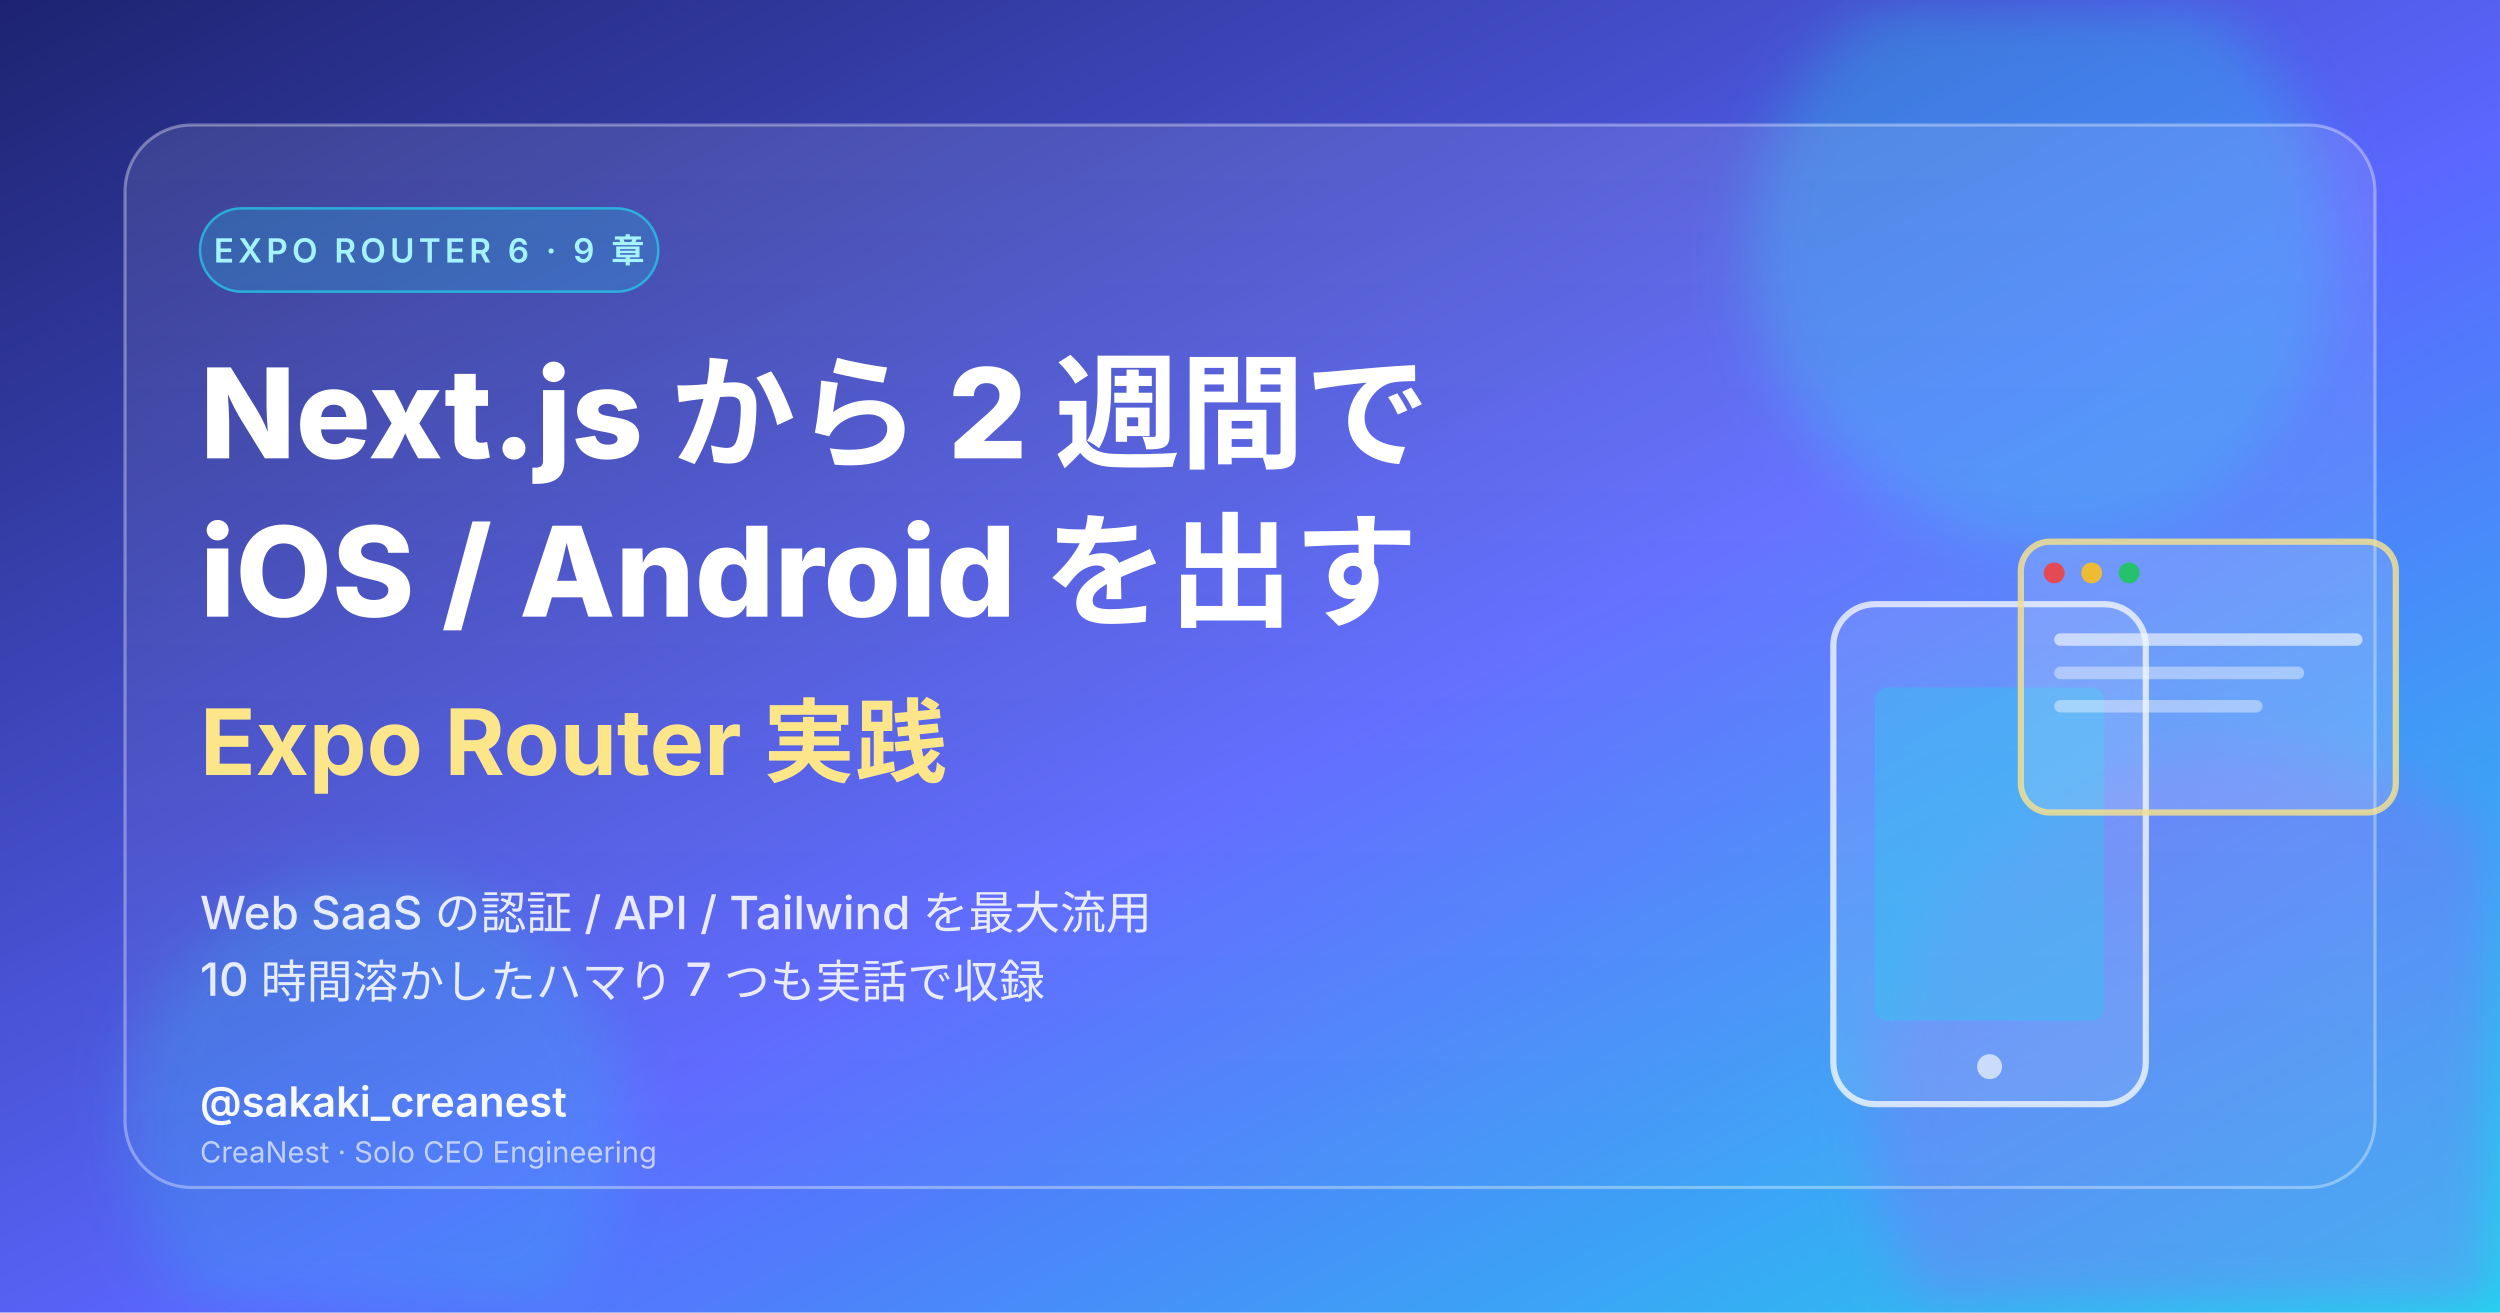
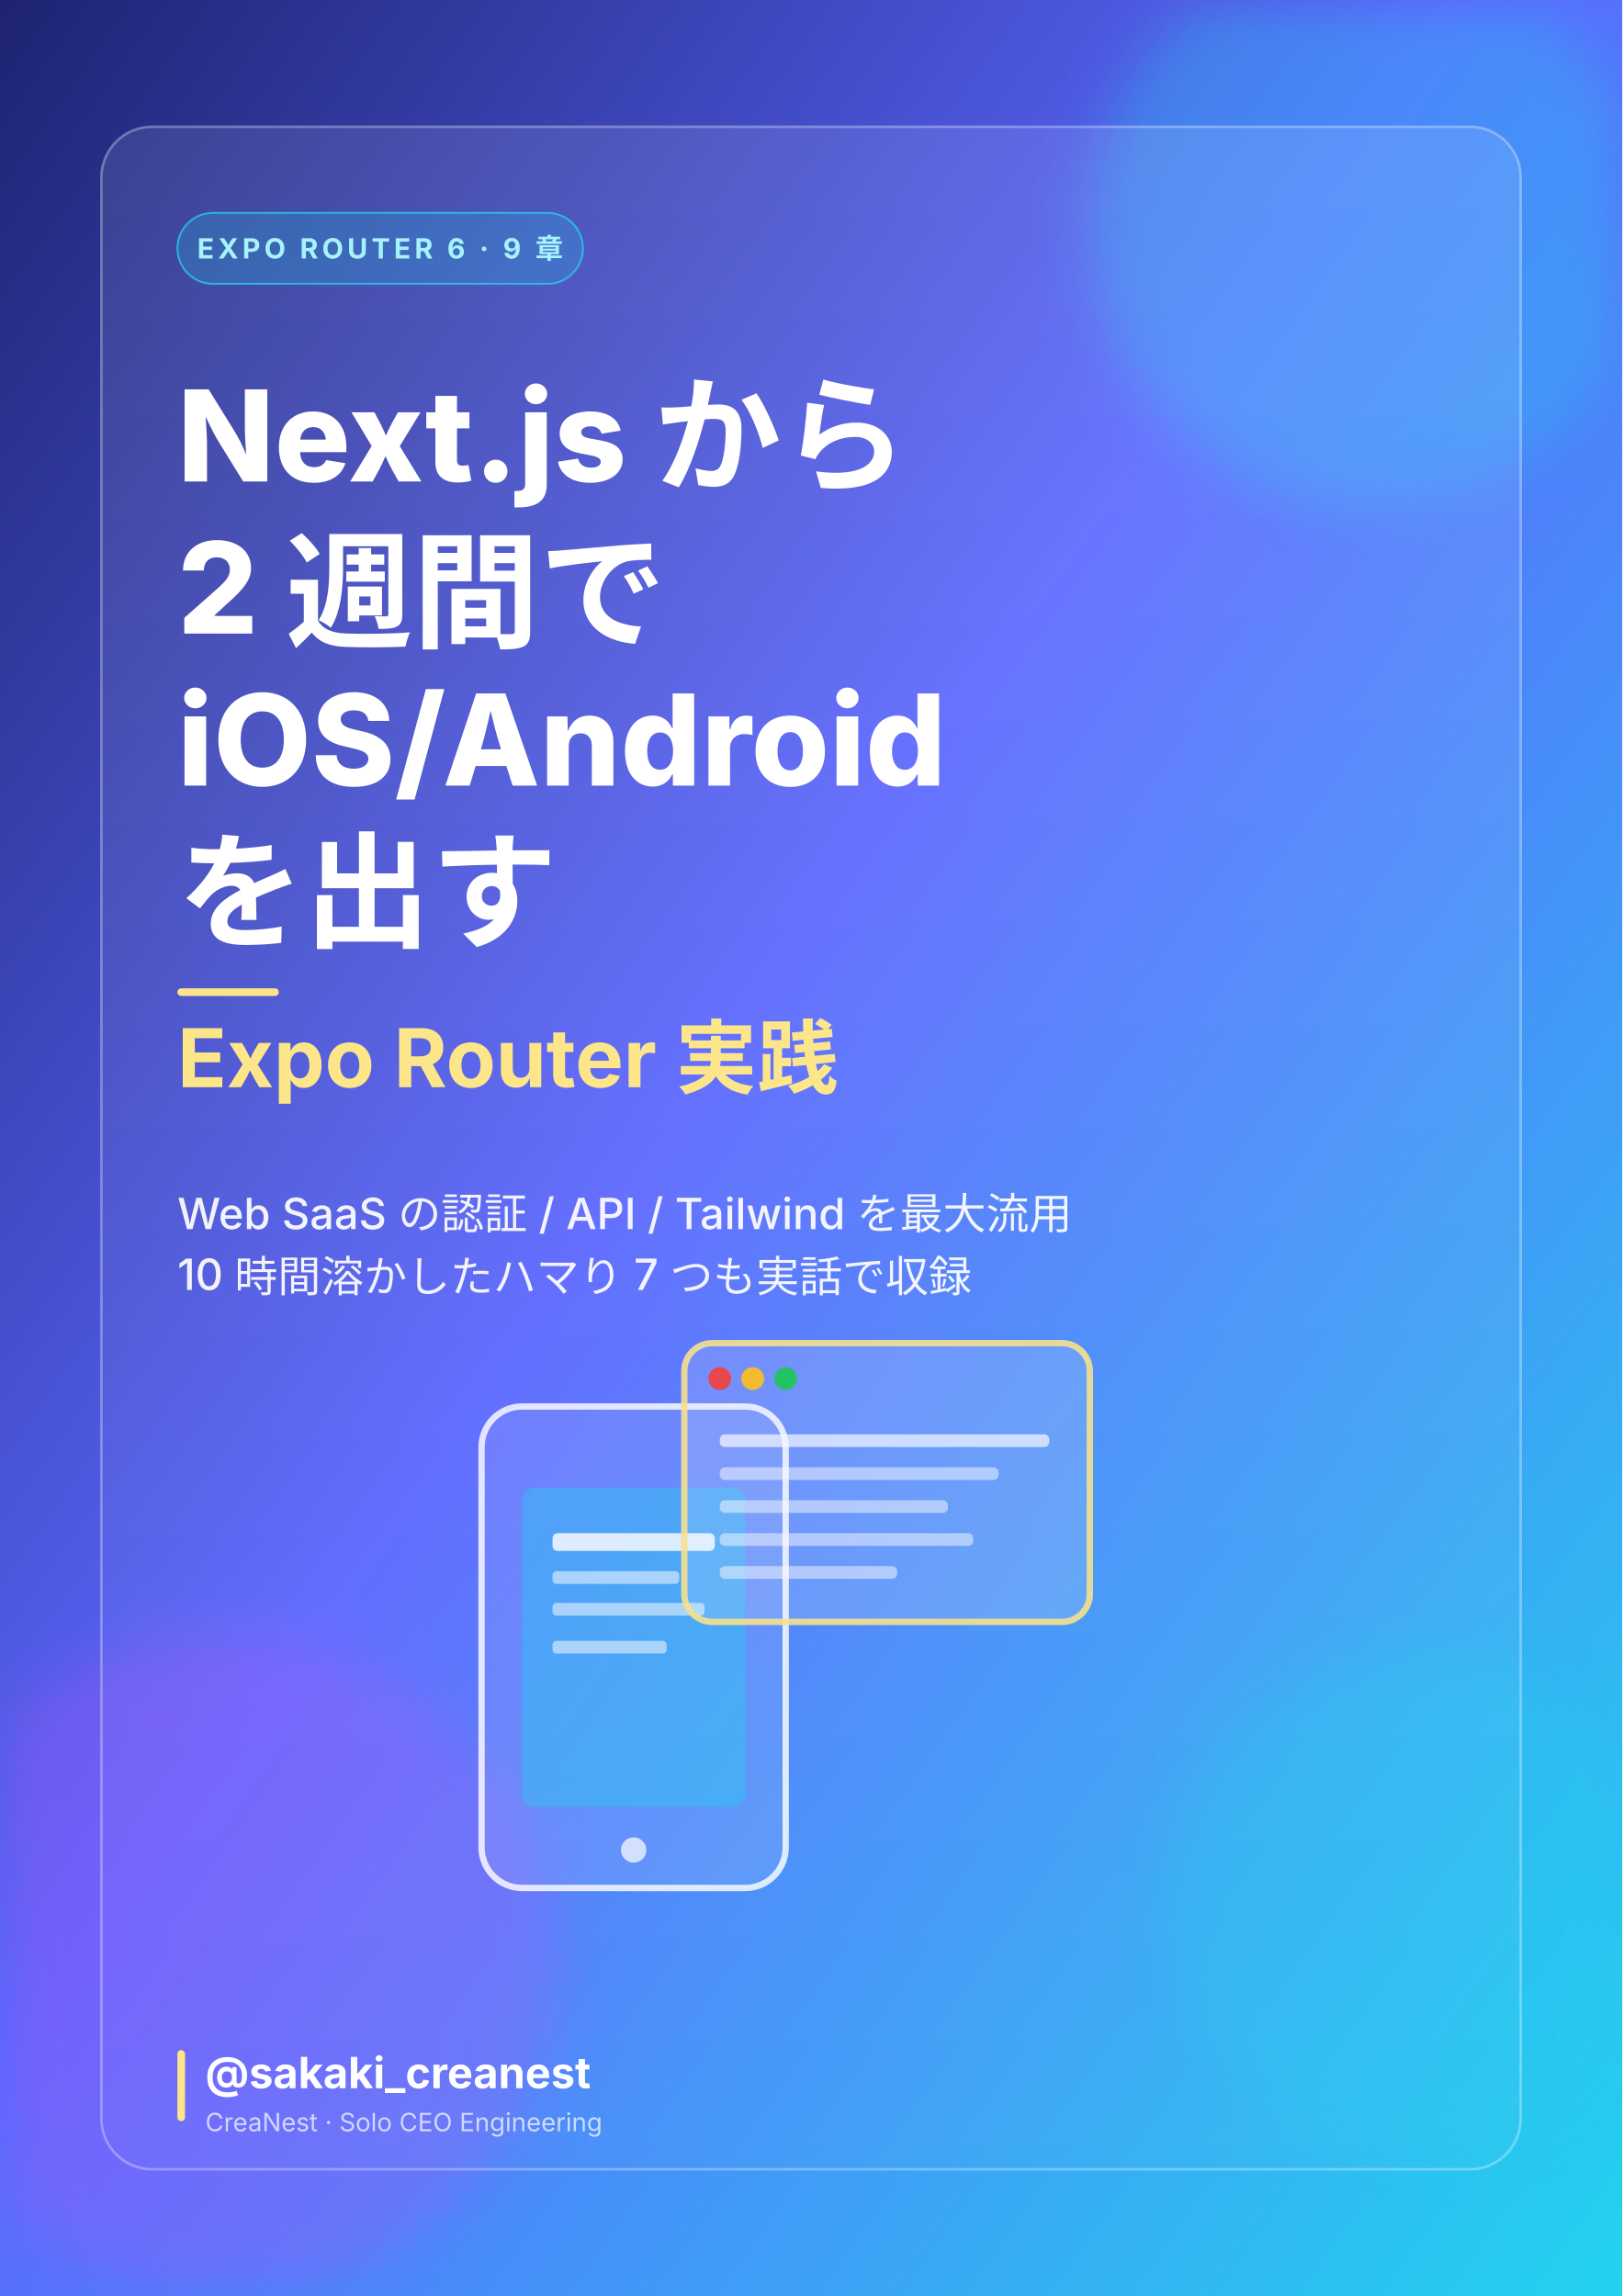
- <svg xmlns="http://www.w3.org/2000/svg" viewBox="0 0 1200 630" width="1200" height="630">
+ <svg xmlns="http://www.w3.org/2000/svg" viewBox="0 0 1280 1812" width="1280" height="1812">
  <defs>
    <linearGradient id="bg" x1="0%" y1="0%" x2="100%" y2="100%">
      <stop offset="0%" stop-color="#1d2370" />
-       <stop offset="55%" stop-color="#5b67ff" />
+       <stop offset="45%" stop-color="#5b67ff" />
      <stop offset="100%" stop-color="#22d3ee" />
    </linearGradient>
    <linearGradient id="card" x1="0%" y1="0%" x2="0%" y2="100%">
      <stop offset="0%" stop-color="rgba(255,255,255,0.10)" />
      <stop offset="100%" stop-color="rgba(255,255,255,0.02)" />
    </linearGradient>
    <filter id="soft" x="-10%" y="-10%" width="120%" height="120%">
-       <feGaussianBlur stdDeviation="14" />
+       <feGaussianBlur stdDeviation="22" />
    </filter>
  </defs>
-   <rect width="1200" height="630" fill="url(#bg)" />
-   <circle cx="980" cy="120" r="140" fill="#22d3ee" opacity="0.30" filter="url(#soft)" />
-   <circle cx="1080" cy="540" r="180" fill="#a855f7" opacity="0.28" filter="url(#soft)" />
-   <circle cx="180" cy="540" r="120" fill="#22d3ee" opacity="0.20" filter="url(#soft)" />
-   <rect x="60" y="60" width="1080" height="510" rx="32" fill="url(#card)" stroke="rgba(255,255,255,0.35)" stroke-width="1.5" />
-   <g transform="translate(96, 100)">
-     <rect width="220" height="40" rx="20" fill="rgba(34, 211, 238, 0.20)" stroke="rgba(34, 211, 238, 0.7)" stroke-width="1.2" />
-     <text x="110" y="26" text-anchor="middle" font-family="-apple-system, BlinkMacSystemFont, 'Helvetica Neue', sans-serif" font-size="16" font-weight="600" fill="#a5f3fc" letter-spacing="2">EXPO ROUTER 6 · 9 章</text>
+   <rect width="1280" height="1812" fill="url(#bg)" />
+   <circle cx="1080" cy="180" r="220" fill="#22d3ee" opacity="0.30" filter="url(#soft)" />
+   <circle cx="180" cy="1550" r="260" fill="#a855f7" opacity="0.30" filter="url(#soft)" />
+   <circle cx="1120" cy="1500" r="200" fill="#22d3ee" opacity="0.22" filter="url(#soft)" />
+   <rect x="80" y="100" width="1120" height="1612" rx="40" fill="url(#card)" stroke="rgba(255,255,255,0.32)" stroke-width="2" />
+   <g transform="translate(140, 168)">
+     <rect width="320" height="56" rx="28" fill="rgba(34, 211, 238, 0.20)" stroke="rgba(34, 211, 238, 0.75)" stroke-width="1.5" />
+     <text x="160" y="36" text-anchor="middle" font-family="-apple-system, BlinkMacSystemFont, 'Helvetica Neue', sans-serif" font-size="22" font-weight="700" fill="#a5f3fc" letter-spacing="3">EXPO ROUTER 6 · 9 章</text>
  </g>
-   <text x="96" y="220" font-family="-apple-system, BlinkMacSystemFont, 'Hiragino Sans', 'Yu Gothic', sans-serif" font-size="60" font-weight="800" fill="#ffffff">Next.js から 2 週間で</text>
-   <text x="96" y="296" font-family="-apple-system, BlinkMacSystemFont, 'Hiragino Sans', 'Yu Gothic', sans-serif" font-size="60" font-weight="800" fill="#ffffff">iOS / Android を出す</text>
-   <text x="96" y="372" font-family="-apple-system, BlinkMacSystemFont, 'Hiragino Sans', 'Yu Gothic', sans-serif" font-size="44" font-weight="700" fill="#fde68a">Expo Router 実践</text>
-   <text x="96" y="446" font-family="-apple-system, BlinkMacSystemFont, 'Hiragino Sans', 'Yu Gothic', sans-serif" font-size="22" font-weight="500" fill="rgba(255,255,255,0.86)">Web SaaS の認証 / API / Tailwind を最大流用</text>
-   <text x="96" y="478" font-family="-apple-system, BlinkMacSystemFont, 'Hiragino Sans', 'Yu Gothic', sans-serif" font-size="22" font-weight="500" fill="rgba(255,255,255,0.86)">10 時間溶かしたハマり 7 つも実話で収録</text>
-   <text x="96" y="536" font-family="-apple-system, BlinkMacSystemFont, 'Helvetica Neue', sans-serif" font-size="20" font-weight="600" fill="rgba(255,255,255,0.95)">@sakaki_creanest</text>
-   <text x="96" y="558" font-family="-apple-system, BlinkMacSystemFont, 'Helvetica Neue', sans-serif" font-size="14" fill="rgba(255,255,255,0.65)">CreaNest · Solo CEO Engineering</text>
-   <g transform="translate(880, 290)" opacity="0.92">
-     <rect x="0" y="0" width="150" height="240" rx="20" fill="rgba(255,255,255,0.10)" stroke="rgba(255,255,255,0.8)" stroke-width="3" />
-     <rect x="20" y="40" width="110" height="160" rx="6" fill="rgba(34, 211, 238, 0.35)" />
-     <circle cx="75" cy="222" r="6" fill="rgba(255,255,255,0.7)" />
-     <rect x="90" y="-30" width="180" height="130" rx="14" fill="rgba(255,255,255,0.15)" stroke="rgba(253, 230, 138, 0.85)" stroke-width="3" />
-     <circle cx="106" cy="-15" r="5" fill="#ef4444" />
-     <circle cx="124" cy="-15" r="5" fill="#fbbf24" />
-     <circle cx="142" cy="-15" r="5" fill="#22c55e" />
-     <rect x="106" y="14" width="148" height="6" rx="3" fill="rgba(255,255,255,0.65)" />
-     <rect x="106" y="30" width="120" height="6" rx="3" fill="rgba(255,255,255,0.45)" />
-     <rect x="106" y="46" width="100" height="6" rx="3" fill="rgba(255,255,255,0.45)" />
+   <text x="140" y="380" font-family="-apple-system, BlinkMacSystemFont, 'Hiragino Sans', 'Yu Gothic', sans-serif" font-size="100" font-weight="800" fill="#ffffff">Next.js から</text>
+   <text x="140" y="500" font-family="-apple-system, BlinkMacSystemFont, 'Hiragino Sans', 'Yu Gothic', sans-serif" font-size="100" font-weight="800" fill="#ffffff">2 週間で</text>
+   <text x="140" y="620" font-family="-apple-system, BlinkMacSystemFont, 'Hiragino Sans', 'Yu Gothic', sans-serif" font-size="100" font-weight="800" fill="#ffffff">iOS/Android</text>
+   <text x="140" y="740" font-family="-apple-system, BlinkMacSystemFont, 'Hiragino Sans', 'Yu Gothic', sans-serif" font-size="100" font-weight="800" fill="#ffffff">を出す</text>
+   <rect x="140" y="780" width="80" height="6" rx="3" fill="#fde68a" />
+   <text x="140" y="858" font-family="-apple-system, BlinkMacSystemFont, 'Hiragino Sans', 'Yu Gothic', sans-serif" font-size="64" font-weight="700" fill="#fde68a">Expo Router 実践</text>
+   <text x="140" y="970" font-family="-apple-system, BlinkMacSystemFont, 'Hiragino Sans', 'Yu Gothic', sans-serif" font-size="34" font-weight="500" fill="rgba(255,255,255,0.92)">Web SaaS の認証 / API / Tailwind を最大流用</text>
+   <text x="140" y="1018" font-family="-apple-system, BlinkMacSystemFont, 'Hiragino Sans', 'Yu Gothic', sans-serif" font-size="34" font-weight="500" fill="rgba(255,255,255,0.92)">10 時間溶かしたハマり 7 つも実話で収録</text>
+   <g transform="translate(380, 1110)" opacity="0.95">
+     <rect x="0" y="0" width="240" height="380" rx="32" fill="rgba(255,255,255,0.10)" stroke="rgba(255,255,255,0.85)" stroke-width="5" />
+     <rect x="32" y="64" width="176" height="252" rx="10" fill="rgba(34, 211, 238, 0.40)" />
+     <circle cx="120" cy="350" r="10" fill="rgba(255,255,255,0.75)" />
+     <rect x="56" y="100" width="128" height="14" rx="4" fill="rgba(255,255,255,0.85)" />
+     <rect x="56" y="130" width="100" height="10" rx="3" fill="rgba(255,255,255,0.55)" />
+     <rect x="56" y="155" width="120" height="10" rx="3" fill="rgba(255,255,255,0.55)" />
+     <rect x="56" y="185" width="90" height="10" rx="3" fill="rgba(255,255,255,0.55)" />
+     <rect x="160" y="-50" width="320" height="220" rx="22" fill="rgba(255,255,255,0.15)" stroke="rgba(253, 230, 138, 0.90)" stroke-width="5" />
+     <circle cx="188" cy="-22" r="9" fill="#ef4444" />
+     <circle cx="214" cy="-22" r="9" fill="#fbbf24" />
+     <circle cx="240" cy="-22" r="9" fill="#22c55e" />
+     <rect x="188" y="22" width="260" height="10" rx="4" fill="rgba(255,255,255,0.70)" />
+     <rect x="188" y="48" width="220" height="10" rx="4" fill="rgba(255,255,255,0.50)" />
+     <rect x="188" y="74" width="180" height="10" rx="4" fill="rgba(255,255,255,0.50)" />
+     <rect x="188" y="100" width="200" height="10" rx="4" fill="rgba(255,255,255,0.50)" />
+     <rect x="188" y="126" width="140" height="10" rx="4" fill="rgba(255,255,255,0.50)" />
+   </g>
+   <g transform="translate(140, 1620)">
+     <rect x="0" y="-2" width="6" height="56" rx="3" fill="#fde68a" />
+     <text x="22" y="28" font-family="-apple-system, BlinkMacSystemFont, 'Helvetica Neue', sans-serif" font-size="34" font-weight="700" fill="#ffffff">@sakaki_creanest</text>
+     <text x="22" y="62" font-family="-apple-system, BlinkMacSystemFont, 'Helvetica Neue', sans-serif" font-size="20" fill="rgba(255,255,255,0.70)">CreaNest · Solo CEO Engineering</text>
  </g>
</svg>
